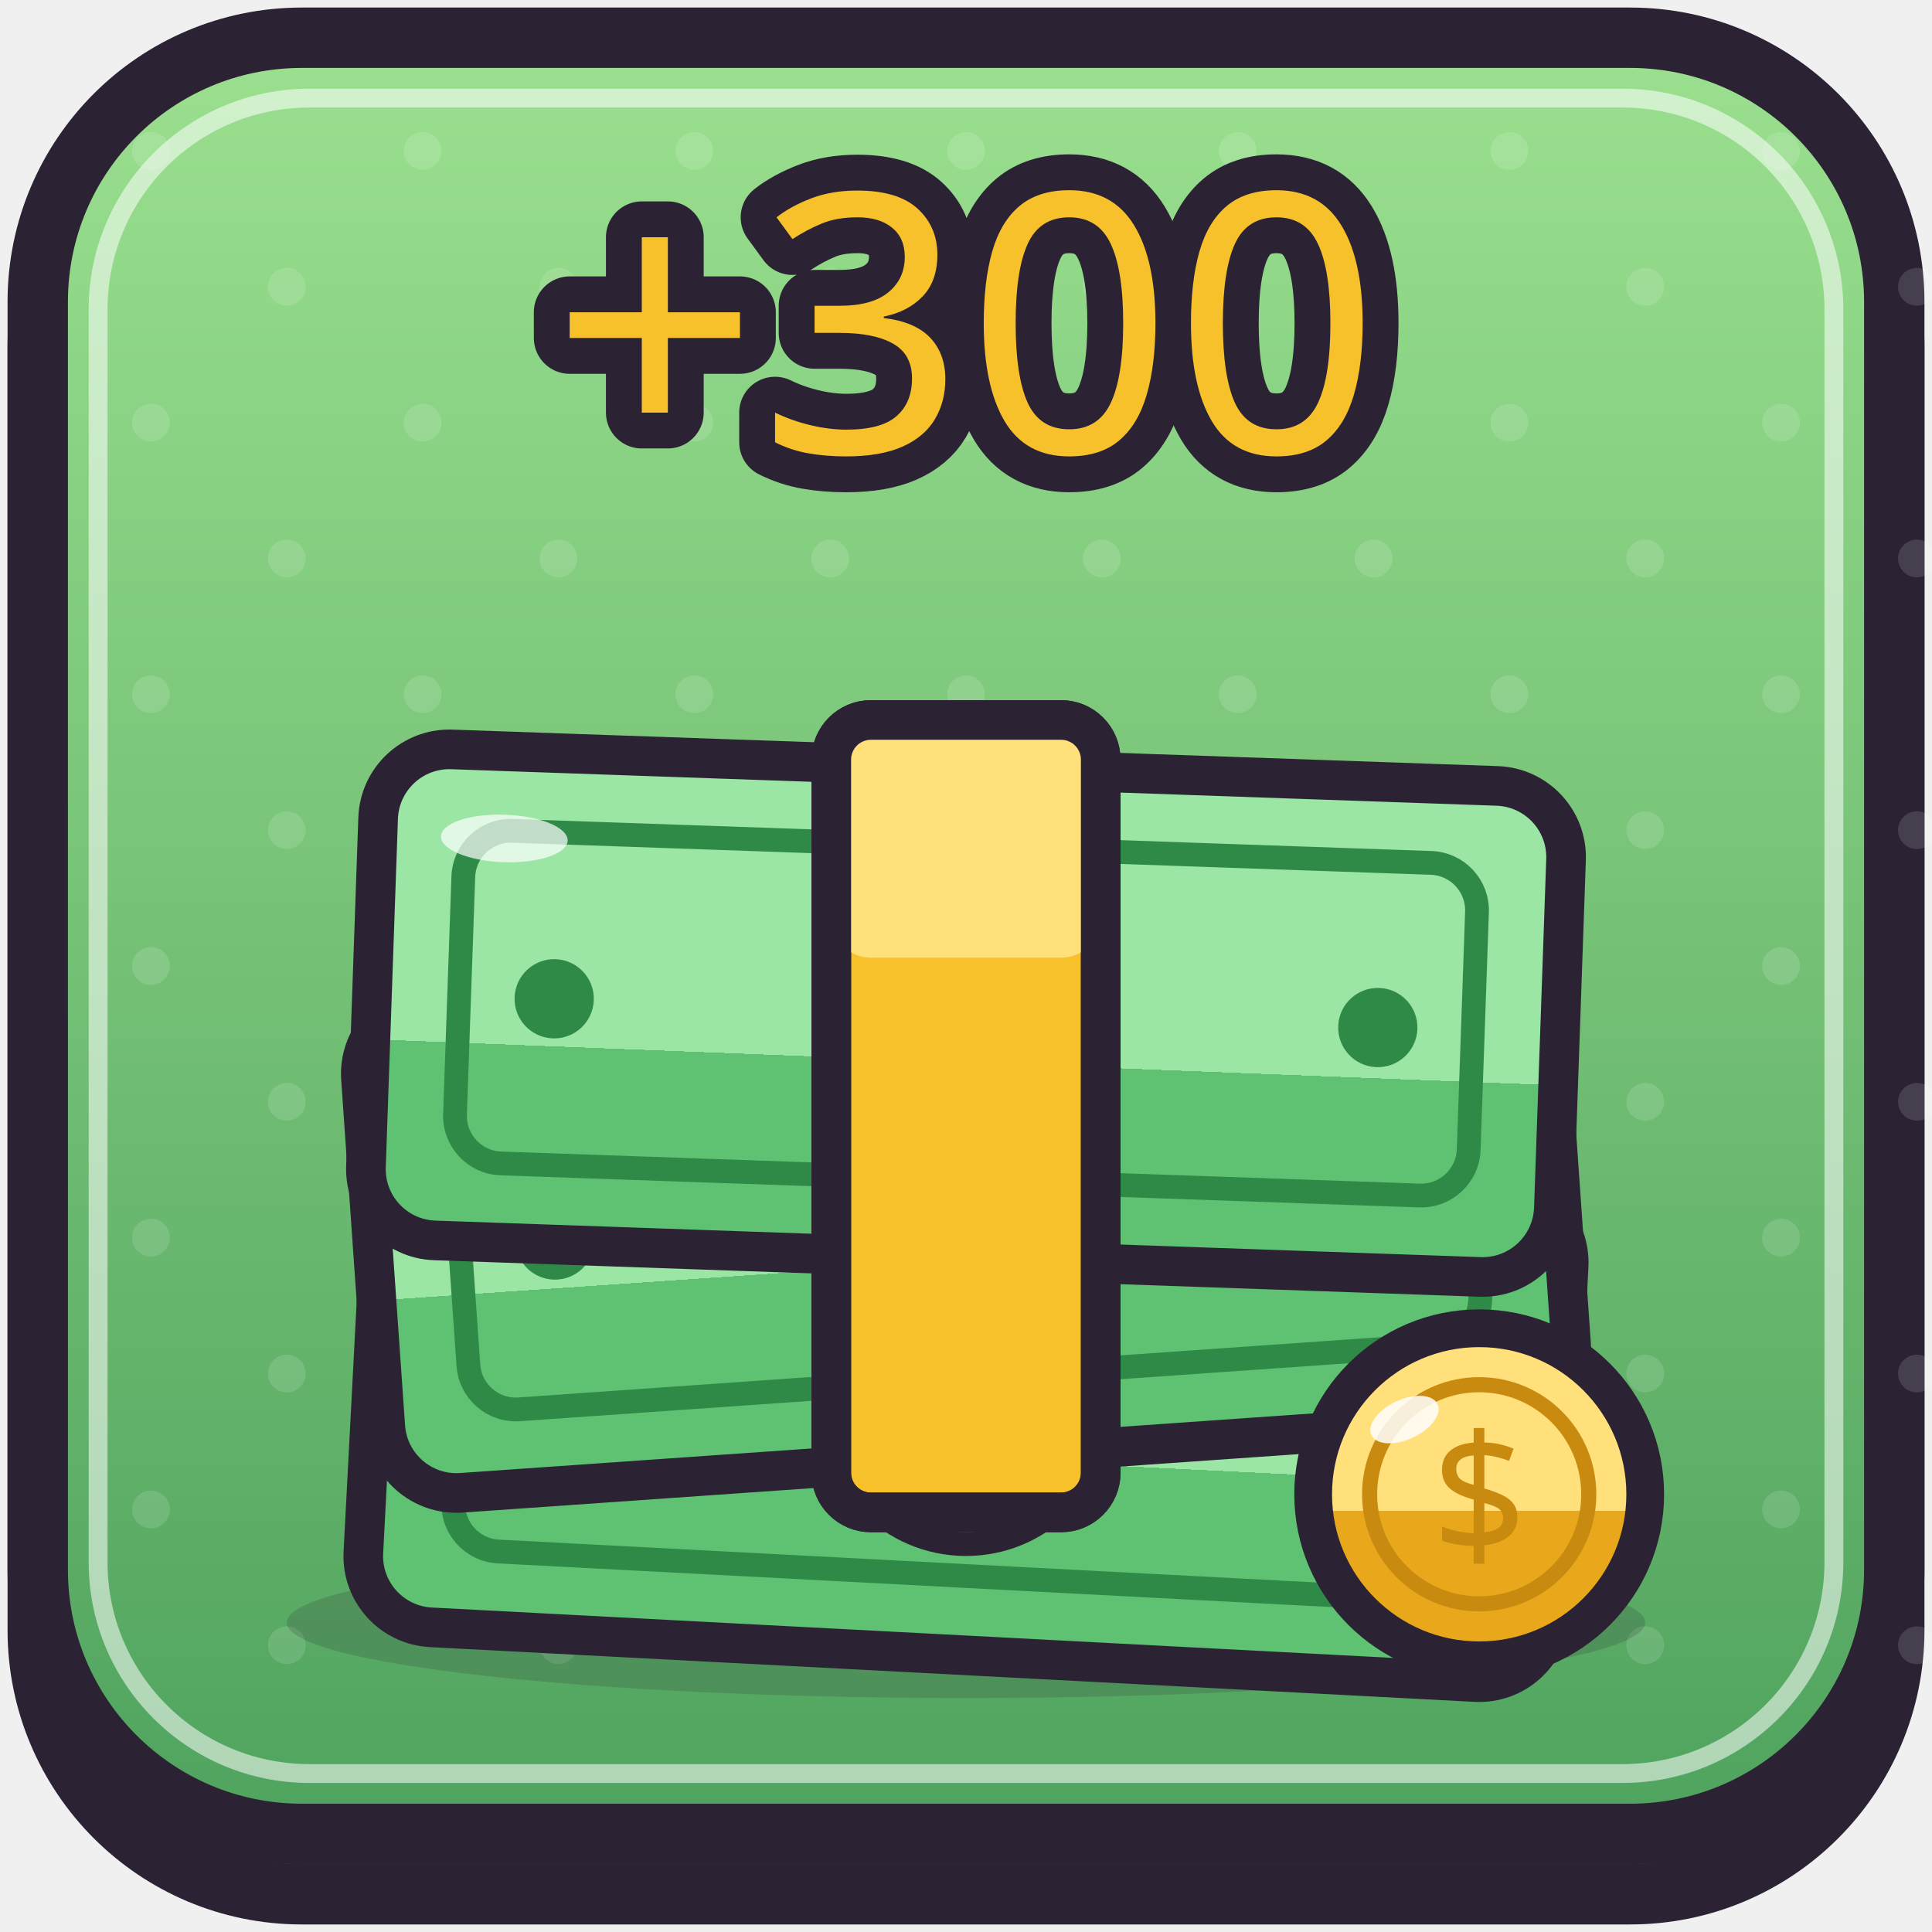
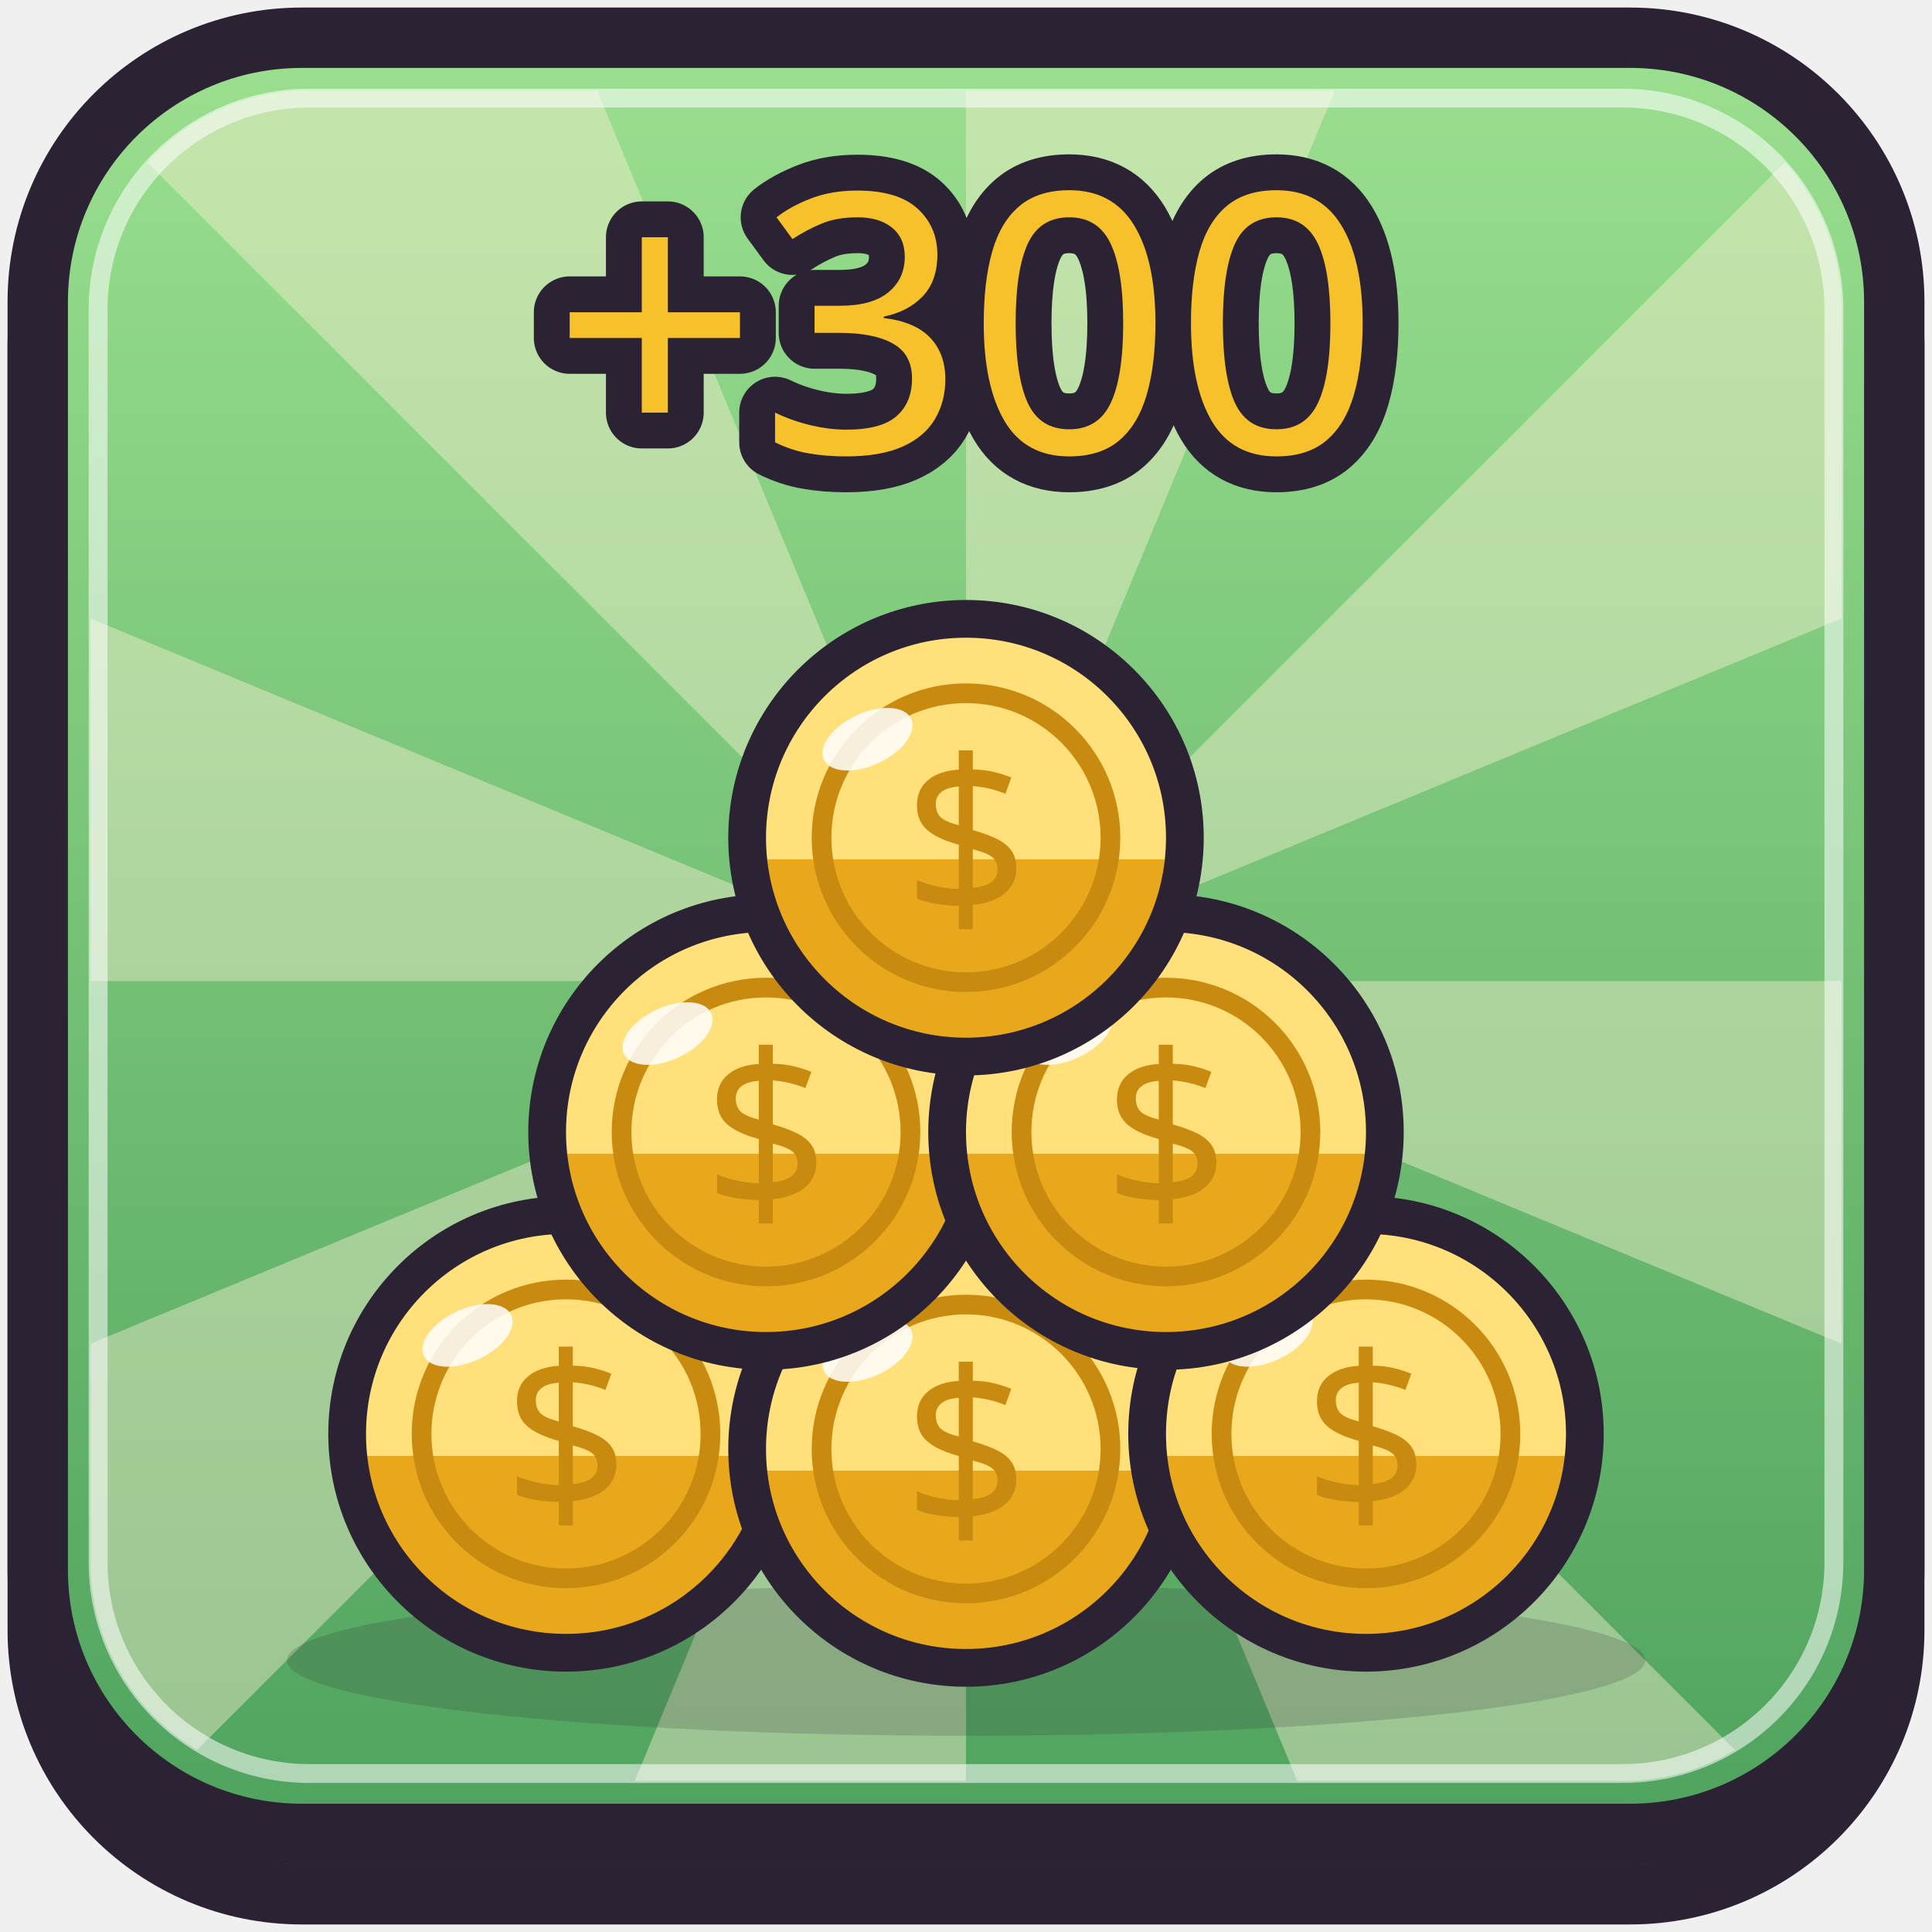
<svg xmlns="http://www.w3.org/2000/svg" width="512" height="512" viewBox="0 0 512 512">
  <defs>
    <linearGradient id="g1" x1="0" y1="0" x2="0" y2="1">
      <stop offset="0" stop-color="#9BE08F" />
      <stop offset="1" stop-color="#4FA35E" />
    </linearGradient>
-     <linearGradient id="g2" x1="0" y1="0" x2="0" y2="1">
-       <stop offset="0" stop-color="#9BE6A4" />
-       <stop offset="0.6" stop-color="#9BE6A4" />
-       <stop offset="0.6" stop-color="#5FC172" />
-       <stop offset="1" stop-color="#5FC172" />
-     </linearGradient>
+     <clipPath id="c2">
+       <rect x="24" y="24" width="464" height="448" rx="58" />
+     </clipPath>
    <linearGradient id="g3" x1="0" y1="0" x2="0" y2="1">
-       <stop offset="0" stop-color="#9BE6A4" />
-       <stop offset="0.6" stop-color="#9BE6A4" />
-       <stop offset="0.6" stop-color="#5FC172" />
-       <stop offset="1" stop-color="#5FC172" />
+       <stop offset="0" stop-color="#FFE07A" />
+       <stop offset="0.55" stop-color="#FFE07A" />
+       <stop offset="0.55" stop-color="#E9A81C" />
+       <stop offset="1" stop-color="#E9A81C" />
    </linearGradient>
    <linearGradient id="g4" x1="0" y1="0" x2="0" y2="1">
-       <stop offset="0" stop-color="#9BE6A4" />
-       <stop offset="0.6" stop-color="#9BE6A4" />
-       <stop offset="0.6" stop-color="#5FC172" />
-       <stop offset="1" stop-color="#5FC172" />
+       <stop offset="0" stop-color="#FFE07A" />
+       <stop offset="0.55" stop-color="#FFE07A" />
+       <stop offset="0.55" stop-color="#E9A81C" />
+       <stop offset="1" stop-color="#E9A81C" />
    </linearGradient>
    <linearGradient id="g5" x1="0" y1="0" x2="0" y2="1">
+       <stop offset="0" stop-color="#FFE07A" />
+       <stop offset="0.55" stop-color="#FFE07A" />
+       <stop offset="0.55" stop-color="#E9A81C" />
+       <stop offset="1" stop-color="#E9A81C" />
+     </linearGradient>
+     <linearGradient id="g6" x1="0" y1="0" x2="0" y2="1">
+       <stop offset="0" stop-color="#FFE07A" />
+       <stop offset="0.55" stop-color="#FFE07A" />
+       <stop offset="0.55" stop-color="#E9A81C" />
+       <stop offset="1" stop-color="#E9A81C" />
+     </linearGradient>
+     <linearGradient id="g7" x1="0" y1="0" x2="0" y2="1">
+       <stop offset="0" stop-color="#FFE07A" />
+       <stop offset="0.55" stop-color="#FFE07A" />
+       <stop offset="0.55" stop-color="#E9A81C" />
+       <stop offset="1" stop-color="#E9A81C" />
+     </linearGradient>
+     <linearGradient id="g8" x1="0" y1="0" x2="0" y2="1">
      <stop offset="0" stop-color="#FFE07A" />
      <stop offset="0.55" stop-color="#FFE07A" />
      <stop offset="0.55" stop-color="#E9A81C" />
      <stop offset="1" stop-color="#E9A81C" />
    </linearGradient>
  </defs>
  <rect x="10" y="22" width="492" height="480" rx="70" fill="#336E40" stroke="#2B2233" stroke-width="16" stroke-linejoin="round" stroke-linecap="round" />
  <rect x="10" y="10" width="492" height="476" rx="70" fill="url(#g1)" stroke="#2B2233" stroke-width="16" stroke-linejoin="round" stroke-linecap="round" />
-   <g clip-path="inset(14px round 64px)">
-     <circle cx="40" cy="40" r="5" fill="#FFFFFF" opacity="0.13" />
-     <circle cx="40" cy="112" r="5" fill="#FFFFFF" opacity="0.13" />
-     <circle cx="40" cy="184" r="5" fill="#FFFFFF" opacity="0.13" />
-     <circle cx="40" cy="256" r="5" fill="#FFFFFF" opacity="0.13" />
-     <circle cx="40" cy="328" r="5" fill="#FFFFFF" opacity="0.13" />
-     <circle cx="40" cy="400" r="5" fill="#FFFFFF" opacity="0.13" />
-     <circle cx="76" cy="76" r="5" fill="#FFFFFF" opacity="0.13" />
-     <circle cx="76" cy="148" r="5" fill="#FFFFFF" opacity="0.13" />
-     <circle cx="76" cy="220" r="5" fill="#FFFFFF" opacity="0.13" />
-     <circle cx="76" cy="292" r="5" fill="#FFFFFF" opacity="0.13" />
-     <circle cx="76" cy="364" r="5" fill="#FFFFFF" opacity="0.13" />
-     <circle cx="76" cy="436" r="5" fill="#FFFFFF" opacity="0.13" />
-     <circle cx="112" cy="40" r="5" fill="#FFFFFF" opacity="0.13" />
-     <circle cx="112" cy="112" r="5" fill="#FFFFFF" opacity="0.13" />
-     <circle cx="112" cy="184" r="5" fill="#FFFFFF" opacity="0.13" />
-     <circle cx="112" cy="256" r="5" fill="#FFFFFF" opacity="0.13" />
-     <circle cx="112" cy="328" r="5" fill="#FFFFFF" opacity="0.13" />
-     <circle cx="112" cy="400" r="5" fill="#FFFFFF" opacity="0.13" />
-     <circle cx="148" cy="76" r="5" fill="#FFFFFF" opacity="0.13" />
-     <circle cx="148" cy="148" r="5" fill="#FFFFFF" opacity="0.13" />
-     <circle cx="148" cy="220" r="5" fill="#FFFFFF" opacity="0.13" />
-     <circle cx="148" cy="292" r="5" fill="#FFFFFF" opacity="0.13" />
-     <circle cx="148" cy="364" r="5" fill="#FFFFFF" opacity="0.13" />
-     <circle cx="148" cy="436" r="5" fill="#FFFFFF" opacity="0.13" />
-     <circle cx="184" cy="40" r="5" fill="#FFFFFF" opacity="0.13" />
-     <circle cx="184" cy="112" r="5" fill="#FFFFFF" opacity="0.13" />
-     <circle cx="184" cy="184" r="5" fill="#FFFFFF" opacity="0.13" />
-     <circle cx="184" cy="256" r="5" fill="#FFFFFF" opacity="0.13" />
-     <circle cx="184" cy="328" r="5" fill="#FFFFFF" opacity="0.13" />
-     <circle cx="184" cy="400" r="5" fill="#FFFFFF" opacity="0.13" />
-     <circle cx="220" cy="76" r="5" fill="#FFFFFF" opacity="0.13" />
-     <circle cx="220" cy="148" r="5" fill="#FFFFFF" opacity="0.13" />
-     <circle cx="220" cy="220" r="5" fill="#FFFFFF" opacity="0.13" />
-     <circle cx="220" cy="292" r="5" fill="#FFFFFF" opacity="0.13" />
-     <circle cx="220" cy="364" r="5" fill="#FFFFFF" opacity="0.13" />
-     <circle cx="220" cy="436" r="5" fill="#FFFFFF" opacity="0.13" />
-     <circle cx="256" cy="40" r="5" fill="#FFFFFF" opacity="0.13" />
-     <circle cx="256" cy="112" r="5" fill="#FFFFFF" opacity="0.13" />
-     <circle cx="256" cy="184" r="5" fill="#FFFFFF" opacity="0.13" />
-     <circle cx="256" cy="256" r="5" fill="#FFFFFF" opacity="0.13" />
-     <circle cx="256" cy="328" r="5" fill="#FFFFFF" opacity="0.13" />
-     <circle cx="256" cy="400" r="5" fill="#FFFFFF" opacity="0.13" />
-     <circle cx="292" cy="76" r="5" fill="#FFFFFF" opacity="0.13" />
-     <circle cx="292" cy="148" r="5" fill="#FFFFFF" opacity="0.13" />
-     <circle cx="292" cy="220" r="5" fill="#FFFFFF" opacity="0.13" />
-     <circle cx="292" cy="292" r="5" fill="#FFFFFF" opacity="0.13" />
-     <circle cx="292" cy="364" r="5" fill="#FFFFFF" opacity="0.13" />
-     <circle cx="292" cy="436" r="5" fill="#FFFFFF" opacity="0.13" />
-     <circle cx="328" cy="40" r="5" fill="#FFFFFF" opacity="0.13" />
-     <circle cx="328" cy="112" r="5" fill="#FFFFFF" opacity="0.13" />
-     <circle cx="328" cy="184" r="5" fill="#FFFFFF" opacity="0.13" />
-     <circle cx="328" cy="256" r="5" fill="#FFFFFF" opacity="0.13" />
-     <circle cx="328" cy="328" r="5" fill="#FFFFFF" opacity="0.13" />
-     <circle cx="328" cy="400" r="5" fill="#FFFFFF" opacity="0.13" />
-     <circle cx="364" cy="76" r="5" fill="#FFFFFF" opacity="0.13" />
-     <circle cx="364" cy="148" r="5" fill="#FFFFFF" opacity="0.13" />
-     <circle cx="364" cy="220" r="5" fill="#FFFFFF" opacity="0.13" />
-     <circle cx="364" cy="292" r="5" fill="#FFFFFF" opacity="0.13" />
-     <circle cx="364" cy="364" r="5" fill="#FFFFFF" opacity="0.13" />
-     <circle cx="364" cy="436" r="5" fill="#FFFFFF" opacity="0.13" />
-     <circle cx="400" cy="40" r="5" fill="#FFFFFF" opacity="0.13" />
-     <circle cx="400" cy="112" r="5" fill="#FFFFFF" opacity="0.13" />
-     <circle cx="400" cy="184" r="5" fill="#FFFFFF" opacity="0.13" />
-     <circle cx="400" cy="256" r="5" fill="#FFFFFF" opacity="0.13" />
-     <circle cx="400" cy="328" r="5" fill="#FFFFFF" opacity="0.13" />
-     <circle cx="400" cy="400" r="5" fill="#FFFFFF" opacity="0.13" />
-     <circle cx="436" cy="76" r="5" fill="#FFFFFF" opacity="0.13" />
-     <circle cx="436" cy="148" r="5" fill="#FFFFFF" opacity="0.13" />
-     <circle cx="436" cy="220" r="5" fill="#FFFFFF" opacity="0.13" />
-     <circle cx="436" cy="292" r="5" fill="#FFFFFF" opacity="0.13" />
-     <circle cx="436" cy="364" r="5" fill="#FFFFFF" opacity="0.13" />
-     <circle cx="436" cy="436" r="5" fill="#FFFFFF" opacity="0.13" />
-     <circle cx="472" cy="40" r="5" fill="#FFFFFF" opacity="0.13" />
-     <circle cx="472" cy="112" r="5" fill="#FFFFFF" opacity="0.13" />
-     <circle cx="472" cy="184" r="5" fill="#FFFFFF" opacity="0.13" />
-     <circle cx="472" cy="256" r="5" fill="#FFFFFF" opacity="0.13" />
-     <circle cx="472" cy="328" r="5" fill="#FFFFFF" opacity="0.13" />
-     <circle cx="472" cy="400" r="5" fill="#FFFFFF" opacity="0.13" />
-     <circle cx="508" cy="76" r="5" fill="#FFFFFF" opacity="0.13" />
-     <circle cx="508" cy="148" r="5" fill="#FFFFFF" opacity="0.13" />
-     <circle cx="508" cy="220" r="5" fill="#FFFFFF" opacity="0.13" />
-     <circle cx="508" cy="292" r="5" fill="#FFFFFF" opacity="0.13" />
-     <circle cx="508" cy="364" r="5" fill="#FFFFFF" opacity="0.13" />
-     <circle cx="508" cy="436" r="5" fill="#FFFFFF" opacity="0.13" />
+   <g clip-path="url(#c2)">
+     <path d="M256,260 L256.0,-160.0 L416.7,-128.0 Z" fill="#FFF1D6" opacity="0.42" />
+     <path d="M256,260 L553.0,-37.0 L644.0,99.3 Z" fill="#FFF1D6" opacity="0.42" />
+     <path d="M256,260 L676.0,260.0 L644.0,420.7 Z" fill="#FFF1D6" opacity="0.42" />
+     <path d="M256,260 L553.0,557.0 L416.7,648.0 Z" fill="#FFF1D6" opacity="0.42" />
+     <path d="M256,260 L256.0,680.0 L95.3,648.0 Z" fill="#FFF1D6" opacity="0.42" />
+     <path d="M256,260 L-41.0,557.0 L-132.0,420.7 Z" fill="#FFF1D6" opacity="0.42" />
+     <path d="M256,260 L-164.0,260.0 L-132.0,99.3 Z" fill="#FFF1D6" opacity="0.42" />
+     <path d="M256,260 L-41.0,-37.0 L95.3,-128.0 Z" fill="#FFF1D6" opacity="0.42" />
  </g>
  <rect x="26" y="26" width="460" height="444" rx="56" fill="none" stroke="#FFFFFF" stroke-width="5" opacity="0.55" />
-   <ellipse cx="256" cy="430" rx="180" ry="20" fill="#2B2233" opacity="0.18" />
-   <g transform="translate(256 300) scale(1.05)">
-     <g transform="translate(0 70) rotate(3) scale(1.0)">
-       <rect x="-150" y="-62" width="300" height="124" rx="18" fill="url(#g2)" stroke="#2B2233" stroke-width="10" stroke-linejoin="round" stroke-linecap="round" />
-       <rect x="-128" y="-42" width="256" height="84" rx="12" fill="none" stroke="#2E8A46" stroke-width="6" />
-       <circle cx="0" cy="0" r="34" fill="#E9FBEA" stroke="#2B2233" stroke-width="6" stroke-linejoin="round" stroke-linecap="round" />
-       <text x="0" y="16" text-anchor="middle" font-family="Fredoka One" font-size="46" fill="#2E8A46">$</text>
-       <circle cx="-104" cy="0" r="10" fill="#2E8A46" />
-       <circle cx="104" cy="0" r="10" fill="#2E8A46" />
-       <ellipse cx="-118" cy="-40" rx="16" ry="6" fill="#FFFFFF" opacity="0.7" transform="rotate(0 -118 -40)" />
-     </g>
-     <g transform="translate(0 20) rotate(-4) scale(1.0)">
-       <rect x="-150" y="-62" width="300" height="124" rx="18" fill="url(#g3)" stroke="#2B2233" stroke-width="10" stroke-linejoin="round" stroke-linecap="round" />
-       <rect x="-128" y="-42" width="256" height="84" rx="12" fill="none" stroke="#2E8A46" stroke-width="6" />
-       <circle cx="0" cy="0" r="34" fill="#E9FBEA" stroke="#2B2233" stroke-width="6" stroke-linejoin="round" stroke-linecap="round" />
-       <text x="0" y="16" text-anchor="middle" font-family="Fredoka One" font-size="46" fill="#2E8A46">$</text>
-       <circle cx="-104" cy="0" r="10" fill="#2E8A46" />
-       <circle cx="104" cy="0" r="10" fill="#2E8A46" />
-       <ellipse cx="-118" cy="-40" rx="16" ry="6" fill="#FFFFFF" opacity="0.7" transform="rotate(0 -118 -40)" />
-     </g>
-     <g transform="translate(0 -30) rotate(2) scale(1.0)">
-       <rect x="-150" y="-62" width="300" height="124" rx="18" fill="url(#g4)" stroke="#2B2233" stroke-width="10" stroke-linejoin="round" stroke-linecap="round" />
-       <rect x="-128" y="-42" width="256" height="84" rx="12" fill="none" stroke="#2E8A46" stroke-width="6" />
-       <circle cx="0" cy="0" r="34" fill="#E9FBEA" stroke="#2B2233" stroke-width="6" stroke-linejoin="round" stroke-linecap="round" />
-       <text x="0" y="16" text-anchor="middle" font-family="Fredoka One" font-size="46" fill="#2E8A46">$</text>
-       <circle cx="-104" cy="0" r="10" fill="#2E8A46" />
-       <circle cx="104" cy="0" r="10" fill="#2E8A46" />
-       <ellipse cx="-118" cy="-40" rx="16" ry="6" fill="#FFFFFF" opacity="0.7" transform="rotate(0 -118 -40)" />
-     </g>
-     <rect x="-34" y="-104" width="68" height="200" rx="10" fill="#F6C12B" stroke="#2B2233" stroke-width="10" stroke-linejoin="round" stroke-linecap="round" />
-     <rect x="-34" y="-104" width="68" height="60" rx="10" fill="#FFE07A" />
-     <rect x="-34" y="-104" width="68" height="200" rx="10" fill="none" stroke="#2B2233" stroke-width="10" stroke-linejoin="round" stroke-linecap="round" />
-   </g>
-   <circle cx="392" cy="396" r="44" fill="url(#g5)" stroke="#2B2233" stroke-width="10" stroke-linejoin="round" stroke-linecap="round" />
-   <circle cx="392" cy="396" r="29.04" fill="none" stroke="#C98A10" stroke-width="4" />
-   <text x="392" y="411.84" text-anchor="middle" font-family="Fredoka One" font-size="44" fill="#C98A10">$</text>
-   <ellipse cx="372.2" cy="376.2" rx="9.68" ry="5.28" fill="#FFFFFF" opacity="0.85" transform="rotate(-25 372.2 376.2)" />
+   <ellipse cx="256" cy="440" rx="180" ry="20" fill="#2B2233" opacity="0.18" />
+   <circle cx="150" cy="380" r="58" fill="url(#g3)" stroke="#2B2233" stroke-width="10" stroke-linejoin="round" stroke-linecap="round" />
+   <circle cx="150" cy="380" r="38.28" fill="none" stroke="#C98A10" stroke-width="5.22" />
+   <text x="150" y="400.88" text-anchor="middle" font-family="Fredoka One" font-size="58" fill="#C98A10">$</text>
+   <ellipse cx="123.9" cy="353.9" rx="12.76" ry="6.96" fill="#FFFFFF" opacity="0.85" transform="rotate(-25 123.9 353.9)" />
+   <circle cx="256" cy="384" r="58" fill="url(#g4)" stroke="#2B2233" stroke-width="10" stroke-linejoin="round" stroke-linecap="round" />
+   <circle cx="256" cy="384" r="38.28" fill="none" stroke="#C98A10" stroke-width="5.22" />
+   <text x="256" y="404.88" text-anchor="middle" font-family="Fredoka One" font-size="58" fill="#C98A10">$</text>
+   <ellipse cx="229.9" cy="357.9" rx="12.76" ry="6.96" fill="#FFFFFF" opacity="0.85" transform="rotate(-25 229.9 357.9)" />
+   <circle cx="362" cy="380" r="58" fill="url(#g5)" stroke="#2B2233" stroke-width="10" stroke-linejoin="round" stroke-linecap="round" />
+   <circle cx="362" cy="380" r="38.28" fill="none" stroke="#C98A10" stroke-width="5.22" />
+   <text x="362" y="400.88" text-anchor="middle" font-family="Fredoka One" font-size="58" fill="#C98A10">$</text>
+   <ellipse cx="335.9" cy="353.9" rx="12.76" ry="6.96" fill="#FFFFFF" opacity="0.85" transform="rotate(-25 335.9 353.9)" />
+   <circle cx="203" cy="300" r="58" fill="url(#g6)" stroke="#2B2233" stroke-width="10" stroke-linejoin="round" stroke-linecap="round" />
+   <circle cx="203" cy="300" r="38.28" fill="none" stroke="#C98A10" stroke-width="5.22" />
+   <text x="203" y="320.88" text-anchor="middle" font-family="Fredoka One" font-size="58" fill="#C98A10">$</text>
+   <ellipse cx="176.9" cy="273.9" rx="12.76" ry="6.96" fill="#FFFFFF" opacity="0.85" transform="rotate(-25 176.9 273.9)" />
+   <circle cx="309" cy="300" r="58" fill="url(#g7)" stroke="#2B2233" stroke-width="10" stroke-linejoin="round" stroke-linecap="round" />
+   <circle cx="309" cy="300" r="38.28" fill="none" stroke="#C98A10" stroke-width="5.22" />
+   <text x="309" y="320.88" text-anchor="middle" font-family="Fredoka One" font-size="58" fill="#C98A10">$</text>
+   <ellipse cx="282.9" cy="273.9" rx="12.76" ry="6.96" fill="#FFFFFF" opacity="0.85" transform="rotate(-25 282.9 273.9)" />
+   <circle cx="256" cy="222" r="58" fill="url(#g8)" stroke="#2B2233" stroke-width="10" stroke-linejoin="round" stroke-linecap="round" />
+   <circle cx="256" cy="222" r="38.28" fill="none" stroke="#C98A10" stroke-width="5.22" />
+   <text x="256" y="242.88" text-anchor="middle" font-family="Fredoka One" font-size="58" fill="#C98A10">$</text>
+   <ellipse cx="229.9" cy="195.9" rx="12.76" ry="6.96" fill="#FFFFFF" opacity="0.85" transform="rotate(-25 229.9 195.9)" />
  <text x="256" y="120" text-anchor="middle" font-family="Fredoka One" font-size="96" fill="#F6C12B" stroke="#2B2233" stroke-width="19" paint-order="stroke" stroke-linejoin="round">+300</text>
</svg>
